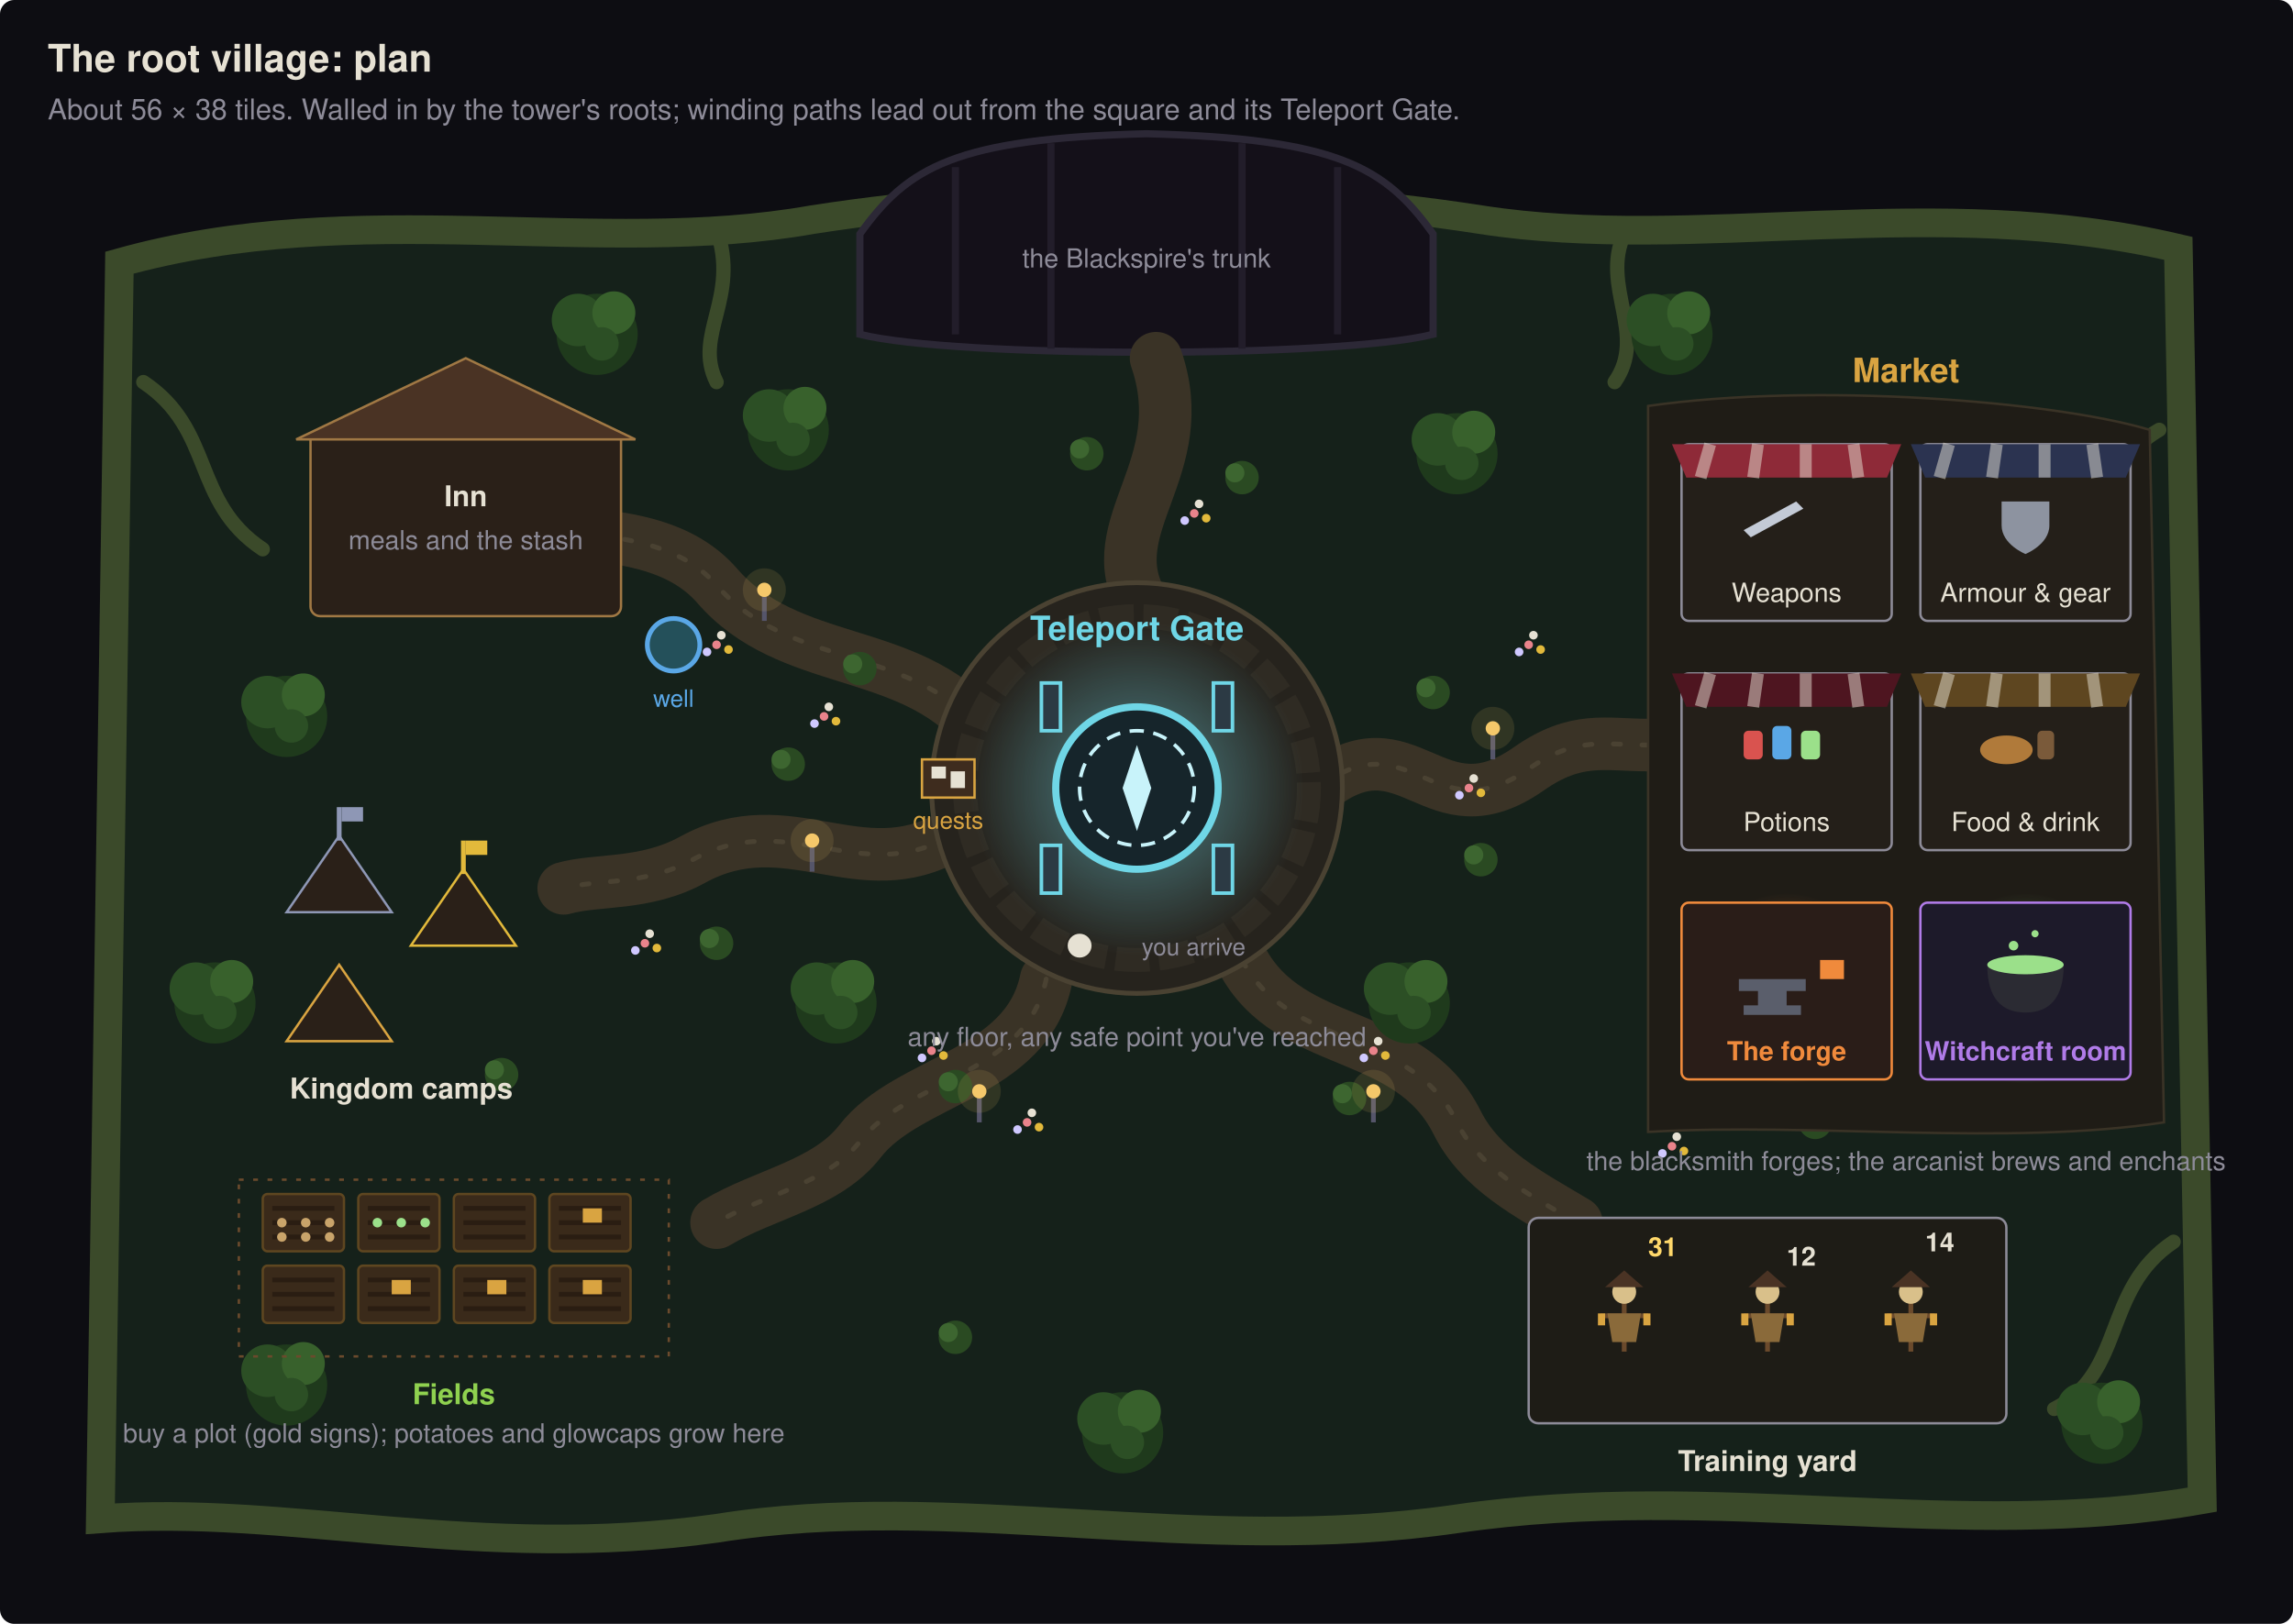
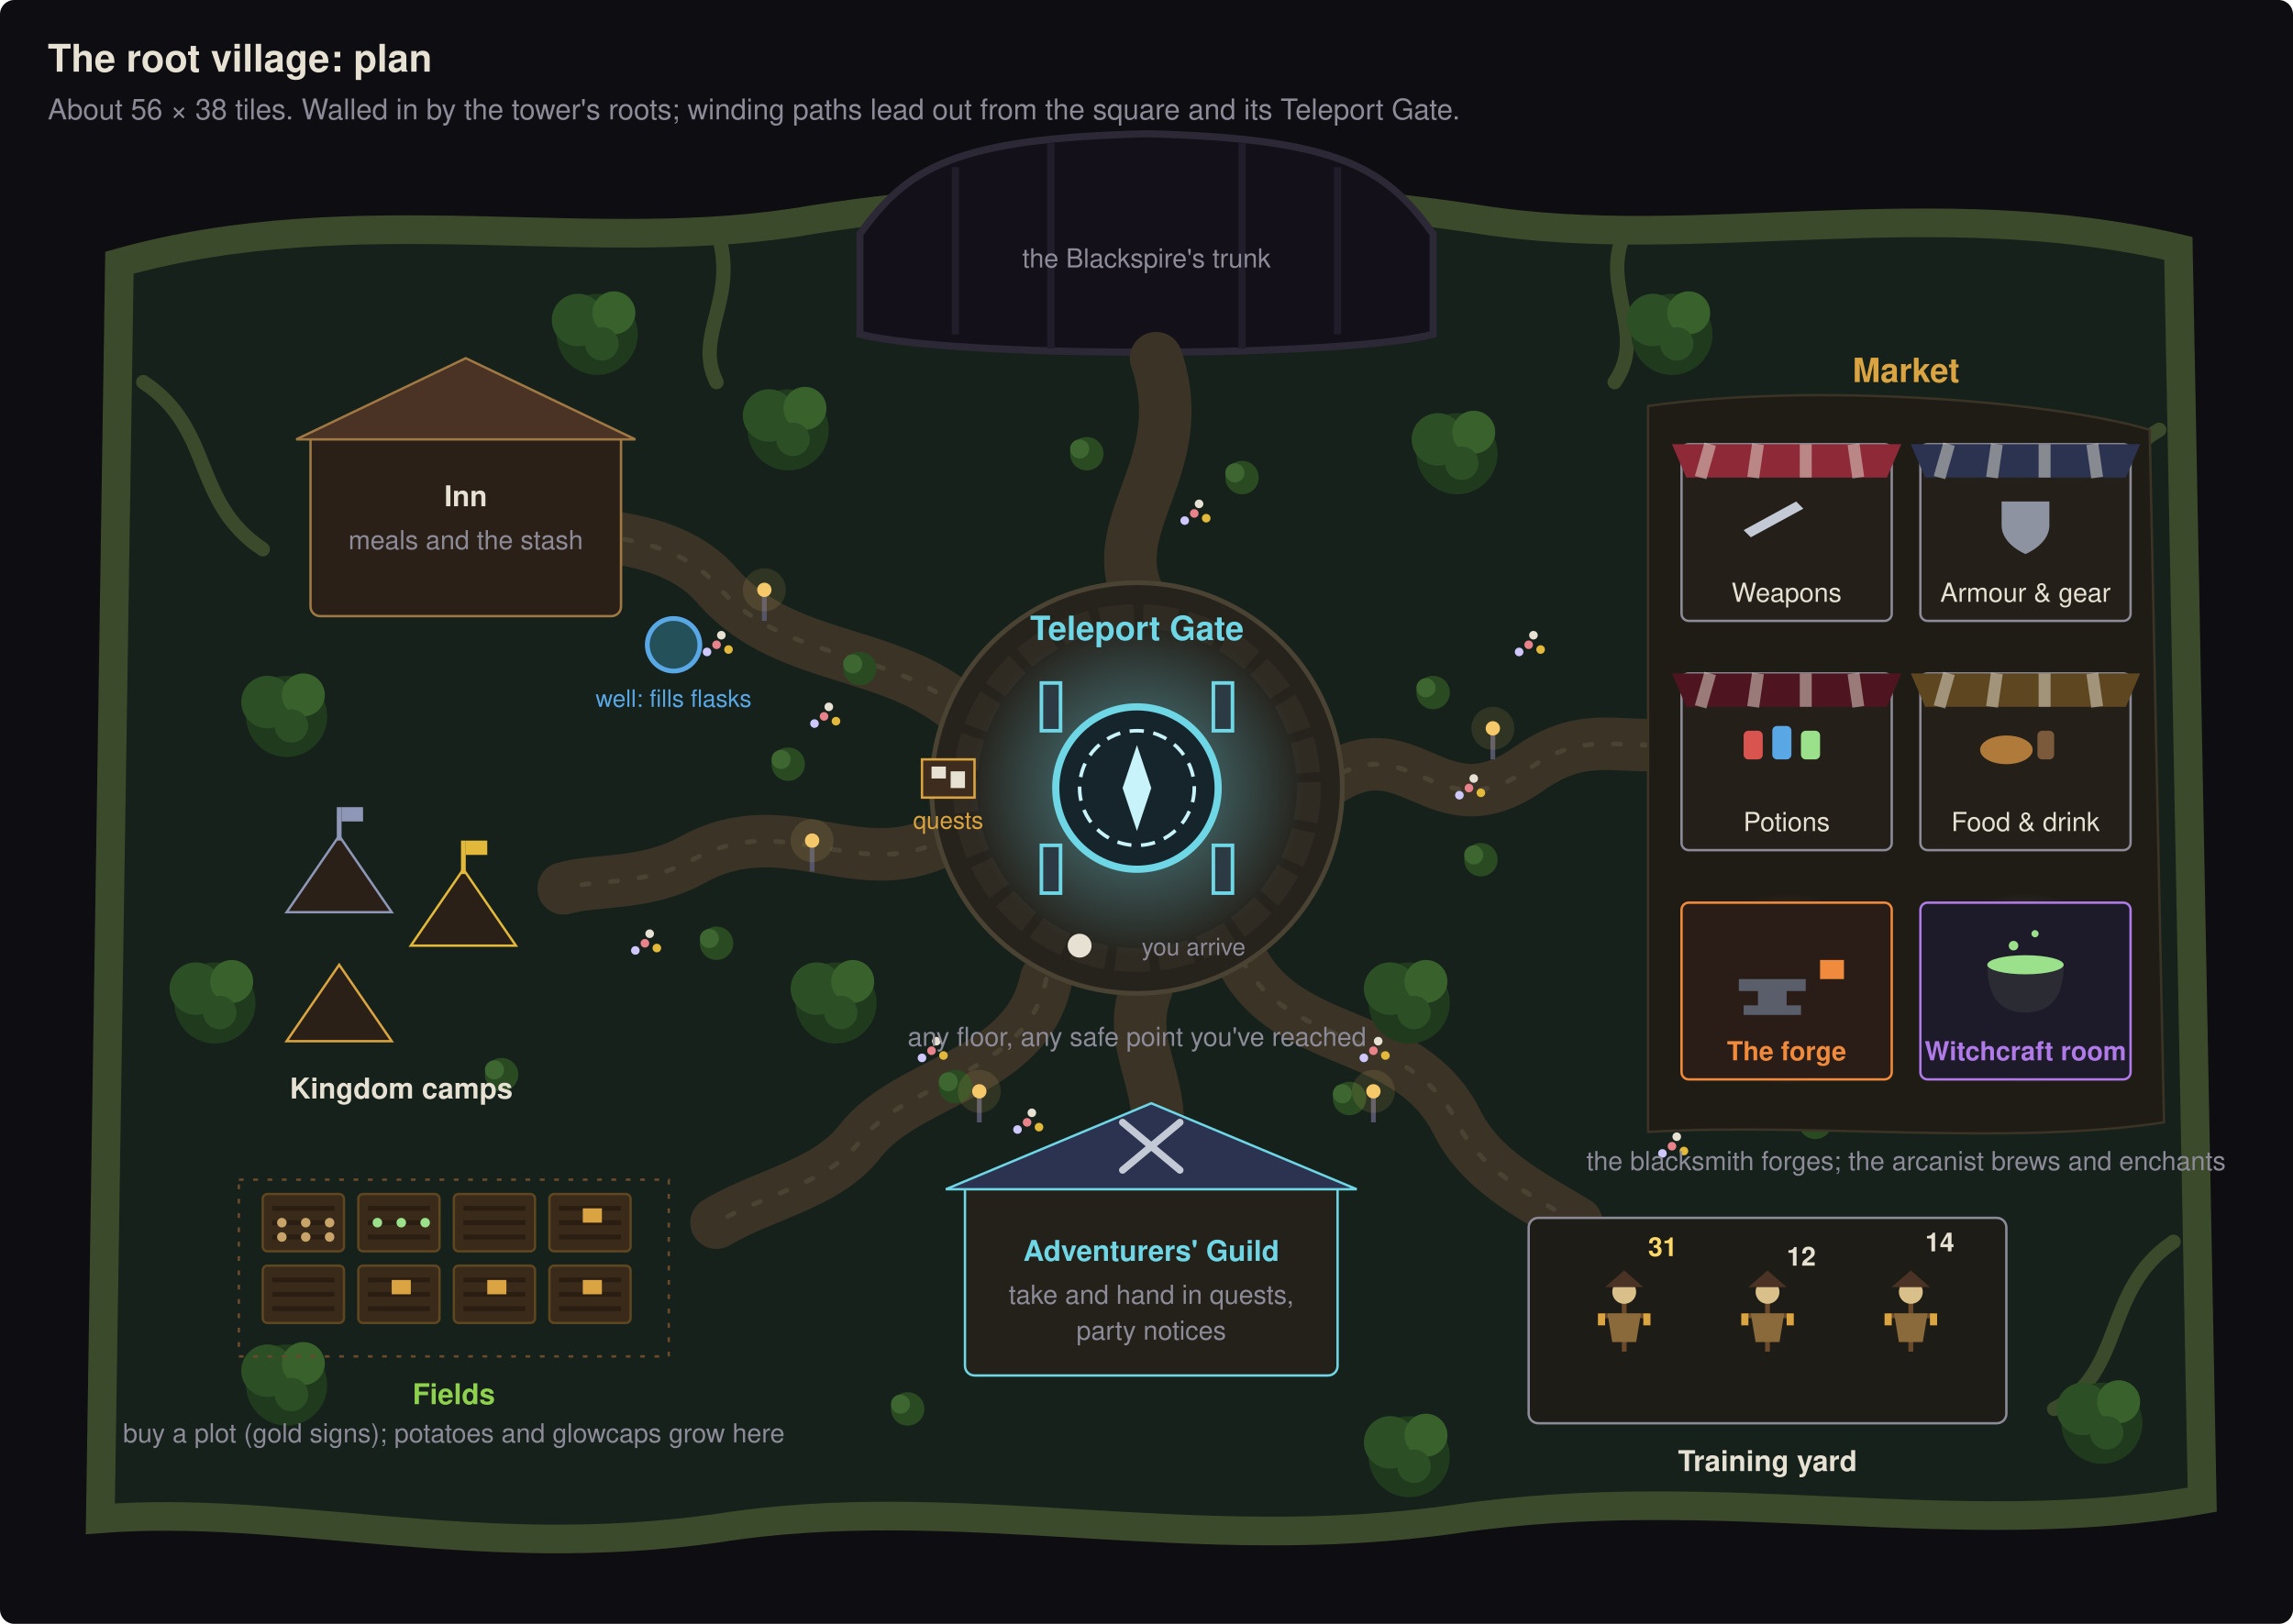
<svg xmlns="http://www.w3.org/2000/svg" width="960" height="680" viewBox="0 0 960 680" role="img" aria-label="Plan of the root village. The Teleport Gate stands glowing in the middle of the square, below the tower's trunk. Winding paths lined with trees, shrubs and flowers lead to the inn and well in the north-west, the market of six stalls in the east (weapons, armour and gear, potions, food and drink, the forge, and the witchcraft room), the kingdom camps in the west, the fields of plots for sale in the south-west, and the training yard with scarecrow dummies in the south-east.">
  <defs>
    <radialGradient id="glow">
      <stop offset="0" stop-color="#6fd6e6" stop-opacity=".55" />
      <stop offset="1" stop-color="#6fd6e6" stop-opacity="0" />
    </radialGradient>
    <radialGradient id="fire">
      <stop offset="0" stop-color="#f08a3c" stop-opacity=".6" />
      <stop offset="1" stop-color="#f08a3c" stop-opacity="0" />
    </radialGradient>
    <radialGradient id="brew">
      <stop offset="0" stop-color="#9be08a" stop-opacity=".55" />
      <stop offset="1" stop-color="#9be08a" stop-opacity="0" />
    </radialGradient>
    <g id="tree">
      <circle r="17" fill="#1f3a1c" />
      <circle cx="-8" cy="-6" r="11" fill="#2c4f25" />
      <circle cx="7" cy="-9" r="9" fill="#38612c" />
      <circle cx="2" cy="4" r="7" fill="#2c4f25" />
    </g>
    <g id="shrub">
      <circle r="7" fill="#2a4a22" />
      <circle cx="-3" cy="-2" r="4" fill="#3d6630" />
    </g>
    <g id="flowers">
      <circle r="1.8" fill="#e9838b" />
      <circle cx="5" cy="2" r="1.8" fill="#e2b93b" />
      <circle cx="-4" cy="3" r="1.8" fill="#cfc8ff" />
      <circle cx="2" cy="-4" r="1.8" fill="#e6e1d3" />
    </g>
    <g id="lamp">
      <rect x="-1" y="-12" width="2" height="12" fill="#55556a" />
      <circle cy="-13" r="3" fill="#f5c86a" />
      <circle cy="-13" r="9" fill="#f5c86a" opacity=".12" />
    </g>
    <g id="scarecrow">
      <rect x="-1" y="-4" width="2" height="22" fill="#6b4a2c" />
      <rect x="-10" y="2" width="20" height="2" fill="#6b4a2c" />
      <path d="M-7,2 h14 l-2,12 h-10 z" fill="#8a6a3a" />
      <circle cy="-7" r="5" fill="#d9c08a" />
      <path d="M-8,-9 h16 l-8,-7 z" fill="#4a3324" />
      <rect x="-11" y="2" width="3" height="5" fill="#d9a441" />
      <rect x="8" y="2" width="3" height="5" fill="#d9a441" />
    </g>
    <g id="plot">
      <rect width="34" height="24" rx="2" fill="#3a2a1a" stroke="#5e4620" />
      <path d="M4,6 h26 M4,12 h26 M4,18 h26" stroke="#2a1d12" stroke-width="2" />
    </g>
  </defs>
  <rect width="960" height="680" rx="6" fill="#0d0d12" />
  <g font-family="system-ui,-apple-system,Segoe UI,Helvetica,Arial,sans-serif" font-size="12" fill="#e6e1d3">
    <text x="20" y="30" font-size="16" font-weight="600">The root village: plan</text>
    <text x="20" y="50" fill="#8d8b98">About 56 × 38 tiles. Walled in by the tower's roots; winding paths lead out from the square and its Teleport Gate.</text>
    <path d="M50,110 C150,82 250,108 340,92 C430,78 530,78 620,92 C710,106 810,80 912,104 L922,628 C820,646 720,620 610,636 C500,652 400,624 300,640 C200,654 120,630 42,636 Z" fill="#15211a" stroke="#3b4a2a" stroke-width="12" />
    <g stroke="#3b4a2a" stroke-width="6" fill="none" stroke-linecap="round">
      <path d="M60,160 C90,180 80,210 110,230" />
      <path d="M904,180 C870,200 885,240 850,260" />
      <path d="M300,96 C310,125 290,140 300,160" />
      <path d="M680,98 C670,120 690,140 676,160" />
      <path d="M910,520 C880,540 890,575 860,590" />
    </g>
    <path d="M360,98 C380,70 400,58 480,56 C560,58 580,70 600,98 L600,140 C560,150 400,150 360,140 Z" fill="#141019" stroke="#2c2836" stroke-width="3" />
    <path d="M400,70 V140 M440,60 V146 M520,60 V146 M560,70 V140" stroke="#221d2a" stroke-width="3" />
    <text x="480" y="112" text-anchor="middle" fill="#8d8b98" font-size="11">the Blackspire's trunk</text>
    <g fill="none" stroke-linecap="round">
      <g stroke="#3a3326" stroke-width="22">
        <path d="M410,305 C380,270 330,280 300,245 C285,228 262,226 250,224" />
        <path d="M552,330 C590,300 600,350 640,322 C660,308 672,312 690,312" />
        <path d="M398,350 C360,372 330,338 290,360 C270,371 250,368 236,372" />
        <path d="M438,410 C430,450 380,452 360,478 C346,496 320,500 300,512" />
        <path d="M520,402 C540,440 590,430 610,470 C620,490 640,500 660,512" />
        <path d="M478,252 C460,220 500,196 484,150" />
+         <path d="M480,414 C470,440 492,456 482,486" />
      </g>
      <g stroke="#4a4232" stroke-width="2" stroke-dasharray="3 9">
        <path d="M410,305 C380,270 330,280 300,245 C285,228 262,226 250,224" />
        <path d="M552,330 C590,300 600,350 640,322 C660,308 672,312 690,312" />
        <path d="M398,350 C360,372 330,338 290,360 C270,371 250,368 236,372" />
        <path d="M438,410 C430,450 380,452 360,478 C346,496 320,500 300,512" />
        <path d="M520,402 C540,440 590,430 610,470 C620,490 640,500 660,512" />
      </g>
    </g>
    <g>
      <use href="#tree" x="120" y="300" />
      <use href="#tree" x="90" y="420" />
      <use href="#tree" x="330" y="180" />
      <use href="#tree" x="610" y="190" />
      <use href="#tree" x="350" y="420" />
      <use href="#tree" x="590" y="420" />
      <use href="#tree" x="800" y="560" />
      <use href="#tree" x="120" y="580" />
      <use href="#tree" x="700" y="140" />
      <use href="#tree" x="250" y="140" />
      <use href="#tree" x="880" y="596" />
-       <use href="#tree" x="470" y="600" />
+       <use href="#tree" x="590" y="610" />
      <use href="#shrub" x="360" y="280" />
      <use href="#shrub" x="330" y="320" />
      <use href="#shrub" x="600" y="290" />
      <use href="#shrub" x="620" y="360" />
      <use href="#shrub" x="400" y="455" />
      <use href="#shrub" x="565" y="460" />
      <use href="#shrub" x="300" y="395" />
      <use href="#shrub" x="455" y="190" />
      <use href="#shrub" x="520" y="200" />
      <use href="#shrub" x="210" y="450" />
      <use href="#shrub" x="760" y="470" />
-       <use href="#shrub" x="400" y="560" />
+       <use href="#shrub" x="380" y="590" />
      <use href="#flowers" x="345" y="300" />
      <use href="#flowers" x="615" y="330" />
      <use href="#flowers" x="390" y="440" />
      <use href="#flowers" x="575" y="440" />
      <use href="#flowers" x="300" y="270" />
      <use href="#flowers" x="500" y="215" />
      <use href="#flowers" x="270" y="395" />
      <use href="#flowers" x="700" y="480" />
      <use href="#flowers" x="430" y="470" />
      <use href="#flowers" x="640" y="270" />
      <use href="#lamp" x="320" y="260" />
      <use href="#lamp" x="625" y="318" />
      <use href="#lamp" x="340" y="365" />
      <use href="#lamp" x="410" y="470" />
      <use href="#lamp" x="575" y="470" />
    </g>
    <circle cx="476" cy="330" r="86" fill="#26231d" stroke="#4a4232" stroke-width="2" />
    <circle cx="476" cy="330" r="72" fill="none" stroke="#2f2b23" stroke-width="10" stroke-dasharray="14 4" />
    <circle cx="476" cy="330" r="70" fill="url(#glow)" />
    <circle cx="476" cy="330" r="34" fill="#16252b" stroke="#6fd6e6" stroke-width="3" />
    <circle cx="476" cy="330" r="24" fill="none" stroke="#c8f3fa" stroke-width="1.5" stroke-dasharray="6 4" />
    <g fill="#2c3a44" stroke="#6fd6e6" stroke-width="1.5">
      <rect x="436" y="286" width="8" height="20" />
      <rect x="508" y="286" width="8" height="20" />
      <rect x="436" y="354" width="8" height="20" />
      <rect x="508" y="354" width="8" height="20" />
    </g>
    <path d="M476,312 l6,18 l-6,18 l-6,-18 z" fill="#c8f3fa" />
    <text x="476" y="268" text-anchor="middle" font-weight="700" font-size="14" fill="#6fd6e6">Teleport Gate</text>
    <text x="476" y="438" text-anchor="middle" fill="#8d8b98" font-size="11">any floor, any safe point you've reached</text>
    <rect x="386" y="318" width="22" height="16" fill="#3e2c1e" stroke="#d9a441" />
    <rect x="390" y="321" width="6" height="5" fill="#e6e1d3" />
    <rect x="398" y="323" width="6" height="7" fill="#e6e1d3" />
    <text x="397" y="347" text-anchor="middle" font-size="10" fill="#d9a441">quests</text>
    <circle cx="452" cy="396" r="5" fill="#e6e1d3" />
    <text x="478" y="400" font-size="10" fill="#8d8b98">you arrive</text>
+     <rect x="404" y="494" width="156" height="82" rx="4" fill="#24201a" stroke="#6fd6e6" />
+     <path d="M396,498 L482,462 L568,498 Z" fill="#2b3350" stroke="#6fd6e6" />
+     <g stroke="#c3cad6" stroke-width="3" stroke-linecap="round">
+       <path d="M470,470 l24,20" />
+       <path d="M494,470 l-24,20" />
+     </g>
+     <text x="482" y="528" text-anchor="middle" font-weight="600" fill="#6fd6e6">Adventurers' Guild</text>
+     <text x="482" y="546" text-anchor="middle" font-size="11" fill="#8d8b98">take and hand in quests,</text>
+     <text x="482" y="561" text-anchor="middle" font-size="11" fill="#8d8b98">party notices</text>
    <rect x="130" y="180" width="130" height="78" rx="4" fill="#2a2018" stroke="#a07844" />
    <path d="M124,184 L195,150 L266,184 Z" fill="#4a3324" stroke="#a07844" />
    <text x="195" y="212" text-anchor="middle" font-weight="600">Inn</text>
    <text x="195" y="230" text-anchor="middle" font-size="11" fill="#8d8b98">meals and the stash</text>
    <circle cx="282" cy="270" r="11" fill="#24505a" stroke="#5aa7e6" stroke-width="2" />
-     <text x="282" y="296" text-anchor="middle" font-size="10" fill="#5aa7e6">well</text>
+     <text x="282" y="296" text-anchor="middle" font-size="10" fill="#5aa7e6">well: fills flasks</text>
    <path d="M690,170 C760,160 860,168 900,180 L906,470 C840,480 760,470 690,474 Z" fill="#1f1c16" stroke="#3a3326" />
    <text x="798" y="160" text-anchor="middle" font-weight="700" font-size="14" fill="#d9a441">Market</text>
    <g font-size="11">
      <g>
        <rect x="704" y="186" width="88" height="74" rx="3" fill="#241f19" stroke="#8d8b98" />
        <path d="M700,186 h96 l-6,14 h-84 z" fill="#8e2a38" />
        <path d="M716,186 l-4,14 M736,186 l-2,14 M756,186 v14 M776,186 l2,14" stroke="#e6e1d3" stroke-width="5" opacity=".5" />
        <path d="M730,222 l22,-12 l3,3 l-22,12 z" fill="#c3cad6" />
        <text x="748" y="252" text-anchor="middle">Weapons</text>
      </g>
      <g>
        <rect x="804" y="186" width="88" height="74" rx="3" fill="#241f19" stroke="#8d8b98" />
        <path d="M800,186 h96 l-6,14 h-84 z" fill="#2b3350" />
        <path d="M816,186 l-4,14 M836,186 l-2,14 M856,186 v14 M876,186 l2,14" stroke="#e6e1d3" stroke-width="5" opacity=".5" />
        <path d="M838,210 h20 v10 c0,8 -10,12 -10,12 c0,0 -10,-4 -10,-12 z" fill="#8d93a0" />
        <text x="848" y="252" text-anchor="middle">Armour &amp; gear</text>
      </g>
      <g>
        <rect x="704" y="282" width="88" height="74" rx="3" fill="#241f19" stroke="#8d8b98" />
        <path d="M700,282 h96 l-6,14 h-84 z" fill="#4e1520" />
        <path d="M716,282 l-4,14 M736,282 l-2,14 M756,282 v14 M776,282 l2,14" stroke="#e6e1d3" stroke-width="5" opacity=".5" />
        <rect x="730" y="306" width="8" height="12" rx="2" fill="#d9534f" />
        <rect x="742" y="304" width="8" height="14" rx="2" fill="#5aa7e6" />
        <rect x="754" y="306" width="8" height="12" rx="2" fill="#9be08a" />
        <text x="748" y="348" text-anchor="middle">Potions</text>
      </g>
      <g>
        <rect x="804" y="282" width="88" height="74" rx="3" fill="#241f19" stroke="#8d8b98" />
        <path d="M800,282 h96 l-6,14 h-84 z" fill="#5e4620" />
        <path d="M816,282 l-4,14 M836,282 l-2,14 M856,282 v14 M876,282 l2,14" stroke="#e6e1d3" stroke-width="5" opacity=".5" />
        <ellipse cx="840" cy="314" rx="11" ry="6" fill="#b07a3a" />
        <rect x="853" y="306" width="7" height="12" rx="2" fill="#7a5a3a" />
        <text x="848" y="348" text-anchor="middle">Food &amp; drink</text>
      </g>
      <g>
        <circle cx="748" cy="414" r="40" fill="url(#fire)" />
        <rect x="704" y="378" width="88" height="74" rx="3" fill="#2a1d18" stroke="#f08a3c" />
        <path d="M728,410 h28 v5 h-8 v6 h6 v4 h-24 v-4 h6 v-6 h-8 z" fill="#5a5e6b" />
        <rect x="762" y="402" width="10" height="8" fill="#f08a3c" />
        <text x="748" y="444" text-anchor="middle" font-weight="600" fill="#f08a3c">The forge</text>
      </g>
      <g>
        <circle cx="848" cy="414" r="40" fill="url(#brew)" />
        <rect x="804" y="378" width="88" height="74" rx="3" fill="#1d1a2a" stroke="#b07be8" />
        <path d="M832,404 h32 c0,14 -6,20 -16,20 c-10,0 -16,-6 -16,-20 z" fill="#2b2b33" />
        <ellipse cx="848" cy="404" rx="16" ry="4" fill="#9be08a" />
        <circle cx="843" cy="396" r="2" fill="#9be08a" />
        <circle cx="852" cy="391" r="1.5" fill="#9be08a" />
        <text x="848" y="444" text-anchor="middle" font-weight="600" fill="#b07be8">Witchcraft room</text>
      </g>
    </g>
    <text x="798" y="490" text-anchor="middle" font-size="11" fill="#8d8b98">the blacksmith forges; the arcanist brews and enchants</text>
    <g>
      <path d="M120,382 l22,-32 l22,32 z" fill="#2a2018" stroke="#8e97b5" />
      <path d="M172,396 l22,-32 l22,32 z" fill="#2a2018" stroke="#e2b93b" />
      <path d="M120,436 l22,-32 l22,32 z" fill="#2a2018" stroke="#d9a441" />
      <rect x="141" y="338" width="2" height="14" fill="#8e97b5" />
      <rect x="143" y="338" width="9" height="6" fill="#8e97b5" />
      <rect x="193" y="352" width="2" height="14" fill="#e2b93b" />
      <rect x="195" y="352" width="9" height="6" fill="#e2b93b" />
    </g>
    <text x="168" y="460" text-anchor="middle" font-weight="600">Kingdom camps</text>
    <g>
      <use href="#plot" x="110" y="500" />
      <use href="#plot" x="150" y="500" />
      <use href="#plot" x="190" y="500" />
      <use href="#plot" x="230" y="500" />
      <use href="#plot" x="110" y="530" />
      <use href="#plot" x="150" y="530" />
      <use href="#plot" x="190" y="530" />
      <use href="#plot" x="230" y="530" />
      <g fill="#c9a46a">
        <circle cx="118" cy="512" r="2" />
        <circle cx="128" cy="512" r="2" />
        <circle cx="138" cy="512" r="2" />
        <circle cx="118" cy="518" r="2" />
        <circle cx="128" cy="518" r="2" />
        <circle cx="138" cy="518" r="2" />
      </g>
      <g fill="#9be08a">
        <circle cx="158" cy="512" r="2" />
        <circle cx="168" cy="512" r="2" />
        <circle cx="178" cy="512" r="2" />
      </g>
      <g fill="#d9a441">
        <rect x="204" y="536" width="8" height="6" />
        <rect x="244" y="536" width="8" height="6" />
        <rect x="244" y="506" width="8" height="6" />
        <rect x="164" y="536" width="8" height="6" />
      </g>
      <path d="M100,494 h180 v74 h-180 z" fill="none" stroke="#6b4a2c" stroke-dasharray="2 4" />
    </g>
    <text x="190" y="588" text-anchor="middle" font-weight="600" fill="#8fd14f">Fields</text>
    <text x="190" y="604" text-anchor="middle" font-size="11" fill="#8d8b98">buy a plot (gold signs); potatoes and glowcaps grow here</text>
    <rect x="640" y="510" width="200" height="86" rx="4" fill="#1e1c16" stroke="#8d8b98" />
    <use href="#scarecrow" x="680" y="548" />
    <use href="#scarecrow" x="740" y="548" />
    <use href="#scarecrow" x="800" y="548" />
    <text x="690" y="526" font-size="11" font-weight="700" fill="#ffd86a">31</text>
    <text x="748" y="530" font-size="11" font-weight="700" fill="#e6e1d3">12</text>
    <text x="806" y="524" font-size="11" font-weight="700" fill="#e6e1d3">14</text>
    <text x="740" y="616" text-anchor="middle" font-weight="600">Training yard</text>
  </g>
</svg>
